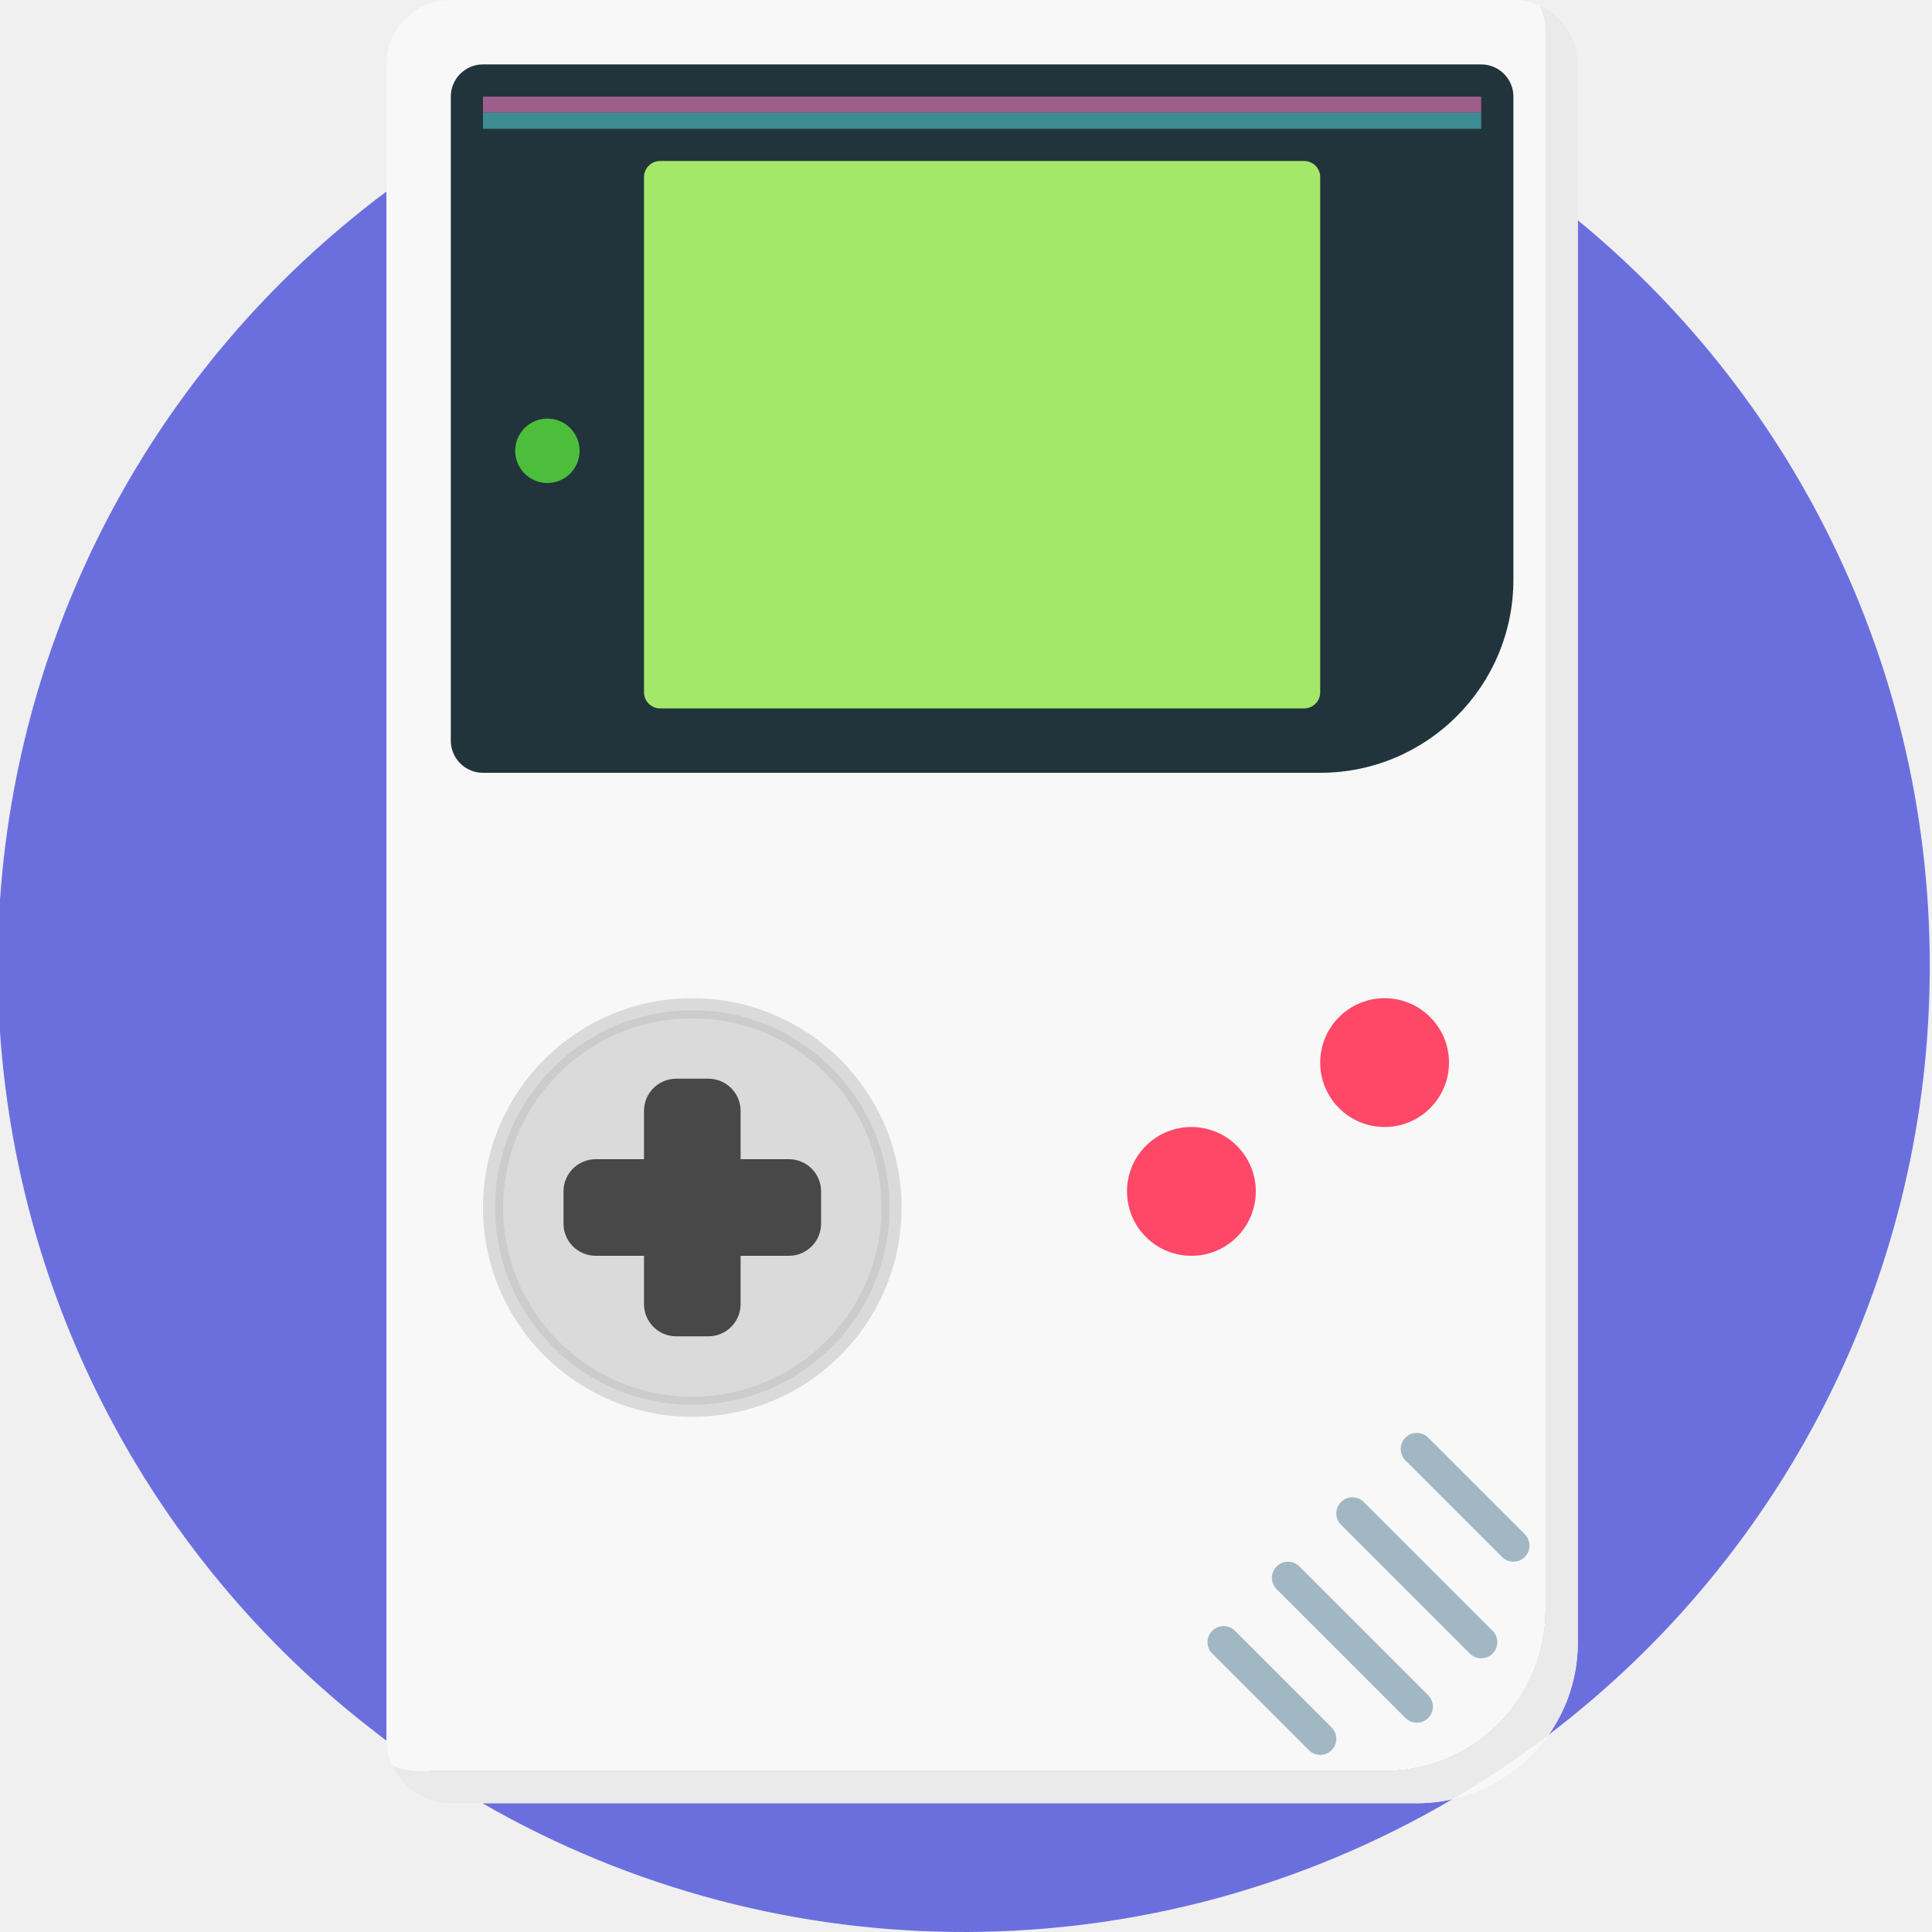
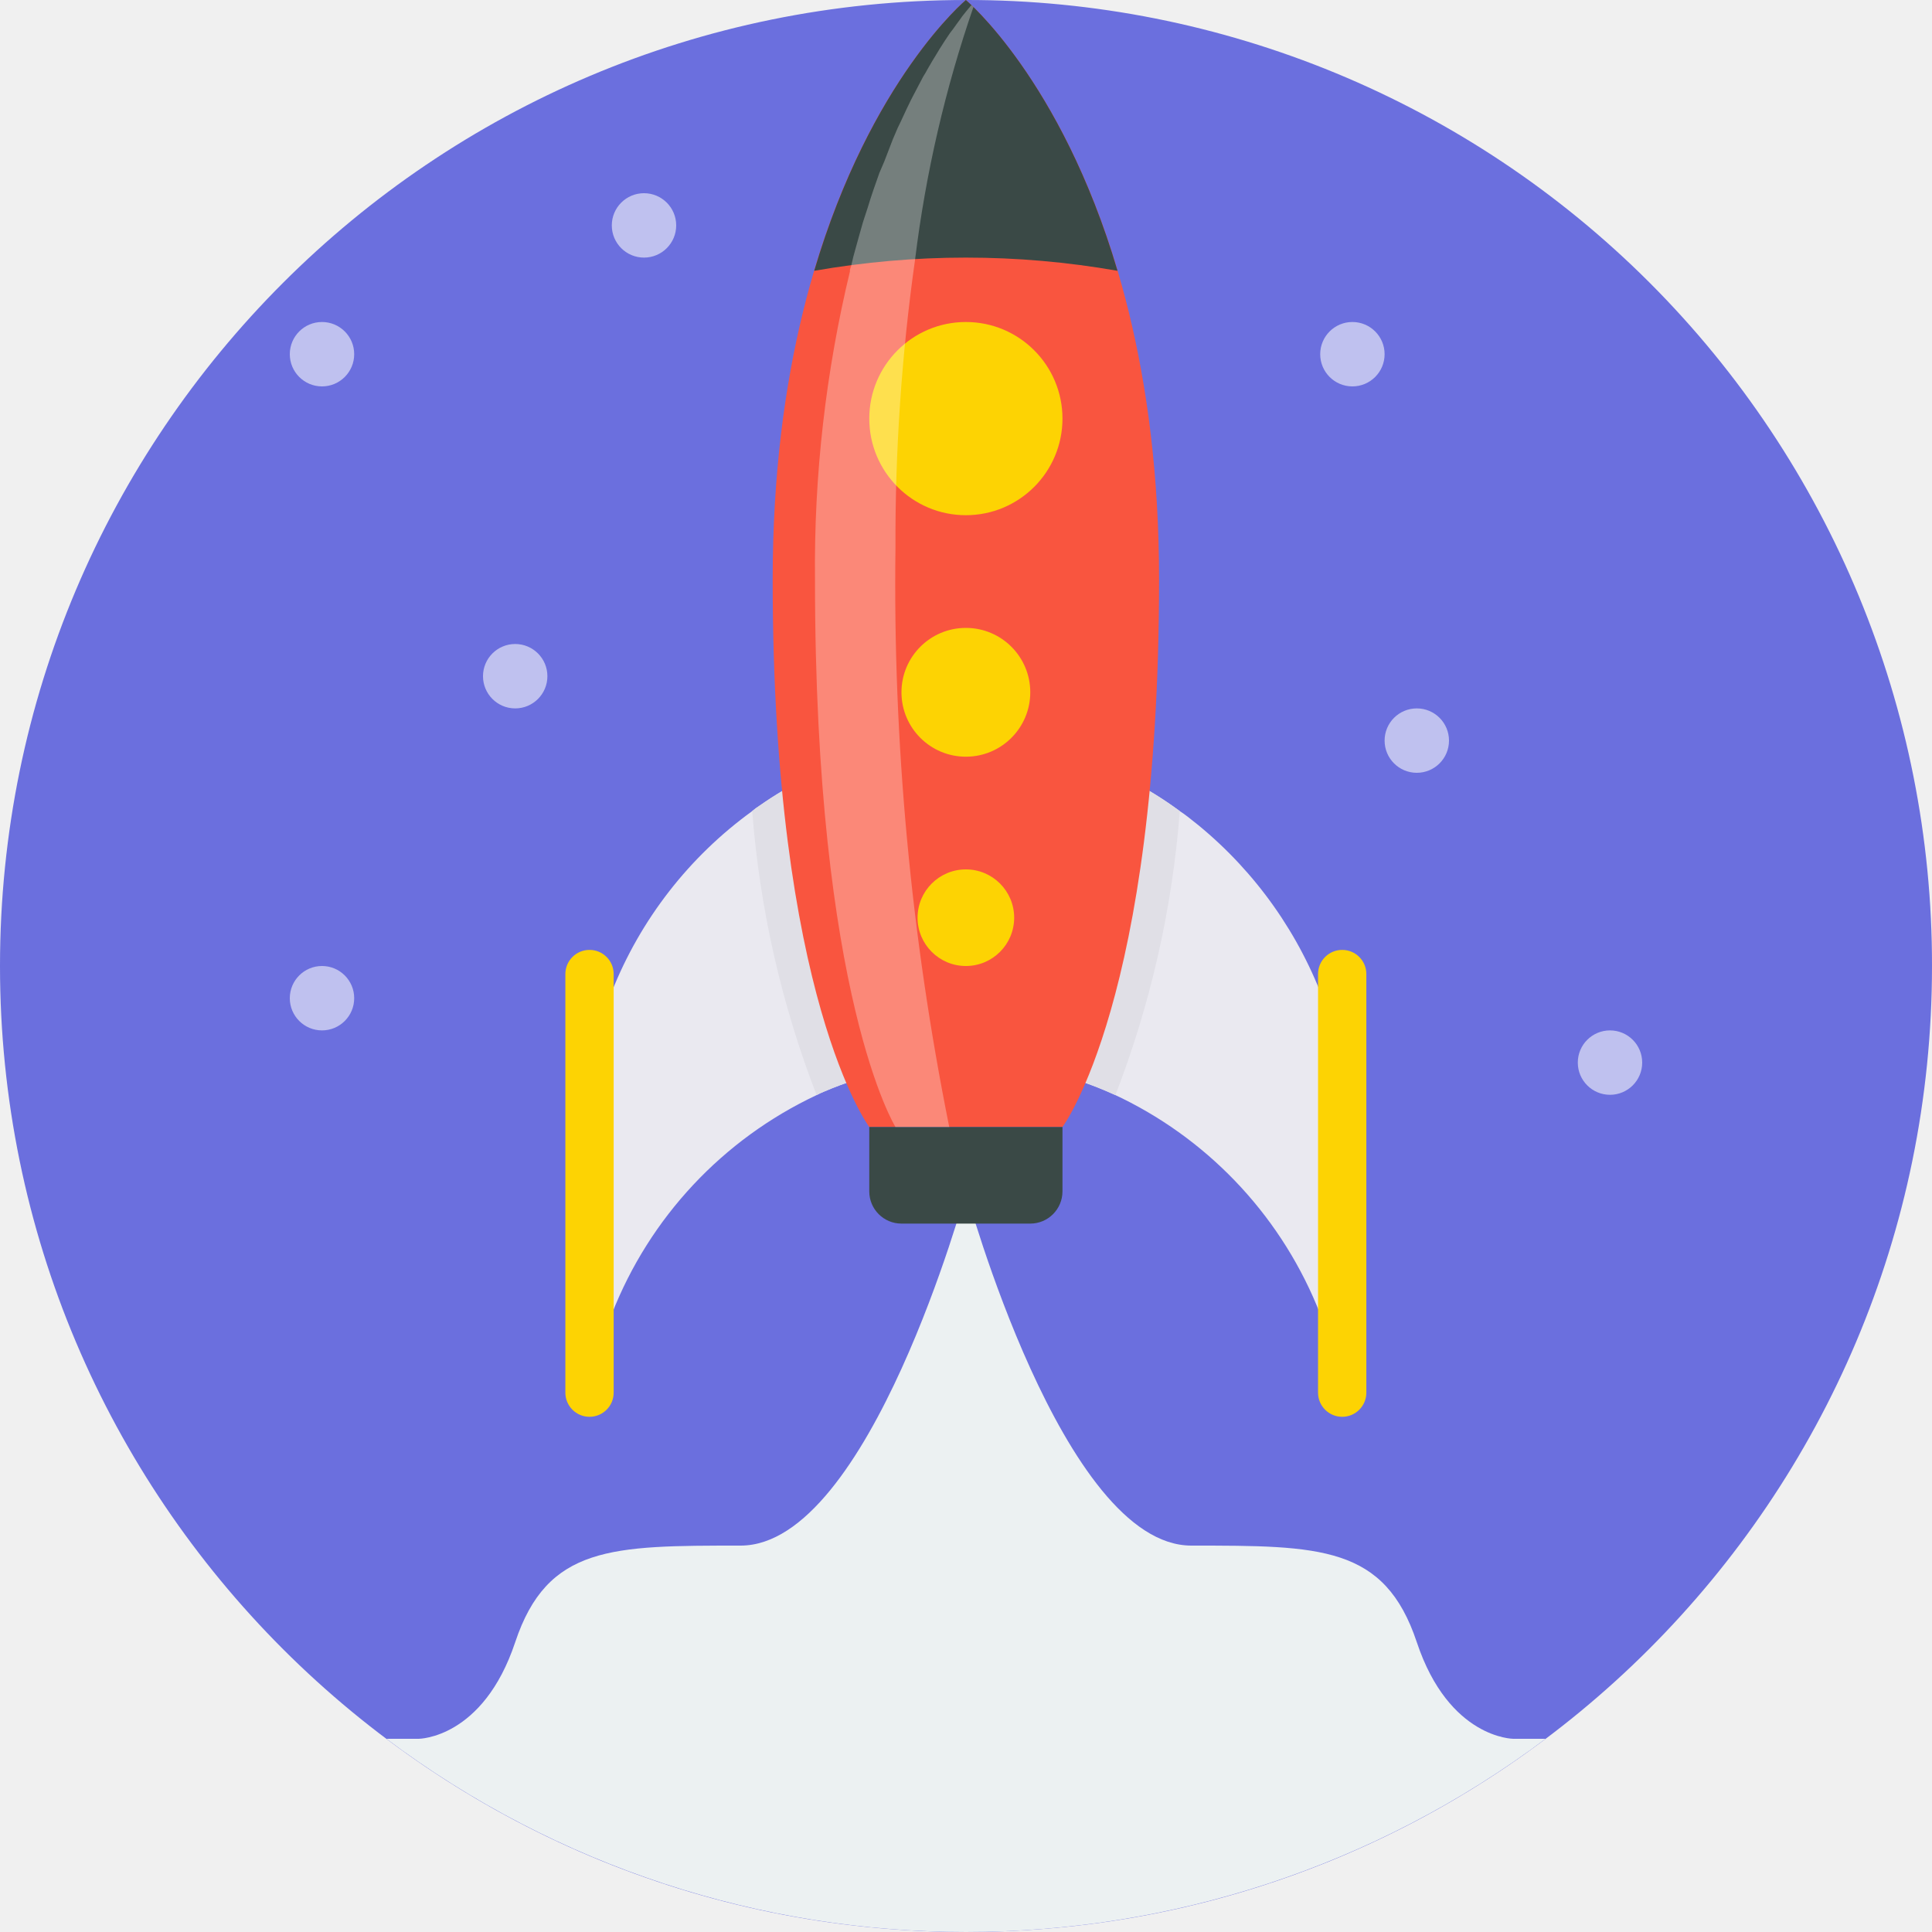
<svg xmlns="http://www.w3.org/2000/svg" viewBox="0 0 60 60">
  <defs>
-     <style>.a{fill:#6b6fde;}.b{fill:#f8f8f8;}.c{fill:#eaeaea;}.d{fill:#dadada;}.e{fill:#22343b;}.f{fill:#a4e869;}.g{fill:#9d5e8c;stroke:#9d5e8c;}.g,.h,.l,.m{stroke-miterlimit:10;}.g,.h{stroke-width:0.5px;}.h{fill:#3e8c93;stroke:#3e8c93;}.i{fill:#484848;}.j{fill:#58e13c;opacity:0.8;}.k{fill:#ff4867;}.l,.m{fill:none;}.l{stroke:#ccc;stroke-width:0.25px;}.m{stroke:#a1b8c4;stroke-linecap:round;}</style>
+     <style>.a{fill:#6b6fde;}.b{fill:#eae9f0;}.c{fill:#fdd303;}.d{fill:#e0dfe6;}.e{fill:#f9553f;}.f{fill:#ecf1f2;}.g{fill:#3a4946;}.h{fill:#bfc1ef;}.i{fill:#fff;opacity:0.3;}</style>
  </defs>
-   <path class="a" d="M45.1,55.88A29.963,29.963,0,0,1,14.98,56H44A5.013,5.013,0,0,0,45.1,55.88Z" />
-   <path class="a" d="M48,6.05V50a5.002,5.002,0,0,1-5,5H13.36c-.46-.3-.91-.62-1.36-.94-.33-.26-.66-.51-.98-.77A29.997,29.997,0,0,1,11,6.73c.33-.27.66-.53,1-.78a30.001,30.001,0,0,1,36,.1Z" />
-   <path class="a" d="M59.93,30A29.942,29.942,0,0,1,48.1,53.87,4.966,4.966,0,0,0,49,51V6.84A29.913,29.913,0,0,1,59.93,30Z" />
-   <path class="b" d="M48.1,53.87a5.063,5.063,0,0,1-3,2.01A28.008,28.008,0,0,0,48.1,53.87Z" />
-   <path class="c" d="M49,2V51a4.966,4.966,0,0,1-.9,2.87,28.008,28.008,0,0,1-3,2.01A5.013,5.013,0,0,1,44,56H14a2.002,2.002,0,0,1-1.82-1.18A1.891,1.891,0,0,0,13,55H43a5.002,5.002,0,0,0,5-5V1a1.891,1.891,0,0,0-.18-.82A2.002,2.002,0,0,1,49,2Z" />
-   <path class="b" d="M48,1V50a5.002,5.002,0,0,1-5,5H13a1.891,1.891,0,0,1-.82-.18,1.929,1.929,0,0,1-.18-.76V2a2.006,2.006,0,0,1,2-2H47a1.891,1.891,0,0,1,.82.18A1.891,1.891,0,0,1,48,1Z" />
-   <circle class="d" cx="21.5" cy="37.5" r="6.5" />
-   <path class="e" d="M15,2H46a1,1,0,0,1,1,1V18a6,6,0,0,1-6,6H15a1,1,0,0,1-1-1V3A1,1,0,0,1,15,2Z" />
-   <rect class="f" height="17" rx="0.5" ry="0.5" width="21" x="20" y="5" />
-   <line class="g" x1="15" x2="46" y1="3.25" y2="3.25" />
-   <line class="h" x1="15" x2="46" y1="3.75" y2="3.75" />
-   <rect class="i" height="8" rx="1" ry="1" width="3" x="20" y="33.5" />
-   <rect class="i" height="8" rx="1" ry="1" transform="translate(59 16) rotate(90)" width="3" x="20" y="33.5" />
-   <circle class="j" cx="17" cy="14" r="1" />
-   <circle class="k" cx="37" cy="37" r="2" />
-   <circle class="k" cx="43" cy="33" r="2" />
-   <circle class="l" cx="21.5" cy="37.5" r="6" />
-   <line class="m" x1="38" x2="41" y1="51" y2="54" />
-   <line class="m" x1="44" x2="47" y1="45" y2="48" />
-   <line class="m" x1="40" x2="44" y1="49" y2="53" />
-   <line class="m" x1="42" x2="46" y1="47" y2="51" />
+   <path class="a" d="M60,30A30,30,0,1,1,30,0,29.957,29.957,0,0,1,60,30Z" />
+   <path class="b" d="M41,30.8V40.81a12.565,12.565,0,0,0-6.15-6.7c-.07-.03-.14-.07-.21-.1A10.961,10.961,0,0,0,30,33a11.179,11.179,0,0,0-4.43.91,1.997,1.997,0,0,0-.21.1A12.561,12.561,0,0,0,19,40.81V30.8a12.694,12.694,0,0,1,4.36-5.61,1.958,1.958,0,0,1,.23-.17,11.171,11.171,0,0,1,13.05.17c.08.05.16.11.24.17A12.842,12.842,0,0,1,41,30.8Z" />
+   <path class="c" d="M18.308,44a.75.75,0,0,1-.75-.75v-13a.75.75,0,0,1,1.5,0v13A.75.75,0,0,1,18.308,44Z" />
+   <path class="c" d="M41.683,44a.75.75,0,0,1-.75-.75v-13a.75.75,0,0,1,1.5,0v13A.75.75,0,0,1,41.683,44Z" />
+   <path class="d" d="M36.64,25.19a31.095,31.095,0,0,1-2,8.82A10.961,10.961,0,0,0,30,33a11.179,11.179,0,0,0-4.43.91,1.997,1.997,0,0,0-.21.1,31.095,31.095,0,0,1-2-8.82,1.958,1.958,0,0,1,.23-.17,11.171,11.171,0,0,1,13.05.17Z" />
+   <path class="e" d="M32.996,35s3-4,3-17-6-18-6-18-6,5-6,18,3,17,3,17Z" />
+   <path class="f" d="M48,54a30,30,0,0,1-36,0h1s2,0,3-3,3-3,7-3,7-11,7-11,3,11,7,11,6,0,7,3,3,3,3,3Z" />
+   <path class="g" d="M34.706,8.41a27.26,27.26,0,0,0-9.42,0c1.76-5.95,4.71-8.41,4.71-8.41S32.946,2.46,34.706,8.41Z" />
+   <circle class="c" cx="29.996" cy="13" r="3" />
+   <circle class="c" cx="29.996" cy="21.5" r="2" />
+   <circle class="c" cx="29.996" cy="28.5" r="1.5" />
+   <path class="g" d="M26.996,35h6a0,0,0,0,1,0,0v2a1,1,0,0,1-1,1h-4a1,1,0,0,1-1-1V35A0,0,0,0,1,26.996,35Z" />
+   <circle class="h" cx="10" cy="11" r="1" />
+   <circle class="h" cx="16" cy="21" r="1" />
+   <circle class="h" cx="20" cy="7" r="1" />
+   <circle class="h" cx="42" cy="11" r="1" />
+   <circle class="h" cx="44" cy="23" r="1" />
+   <circle class="h" cx="50" cy="33" r="1" />
+   <circle class="h" cx="10" cy="31" r="1" />
+   <path class="i" d="M30.23.22a38.389,38.389,0,0,0-1.81,7.83A61.928,61.928,0,0,0,27.81,17a85.348,85.348,0,0,0,1.67,18H27.81s-2.5-4-2.5-17A39.156,39.156,0,0,1,26.4,8.41h-.01a.737.737,0,0,1,.04-.14c0-.01.01-.03.01-.04.04-.18.08-.34.13-.51.08-.28.15-.55.23-.82.05-.15.1-.31.15-.46.11-.37.24-.73.36-1.07.05-.12.1-.23.15-.35.09-.24.18-.47.27-.7.05-.12.1-.23.15-.35.13-.26.24-.52.36-.76.03-.07.07-.14.11-.22.11-.21.22-.42.32-.61.05-.08.1-.16.14-.24.1-.17.19-.33.28-.47l.09-.15c.11-.18.22-.34.32-.49.04-.05.07-.09.1-.13.08-.11.14-.2.21-.29.02-.03.05-.07.07-.1.08-.1.15-.19.21-.26A.176.176,0,0,0,30.13.2l.04-.04Z" />
</svg>
